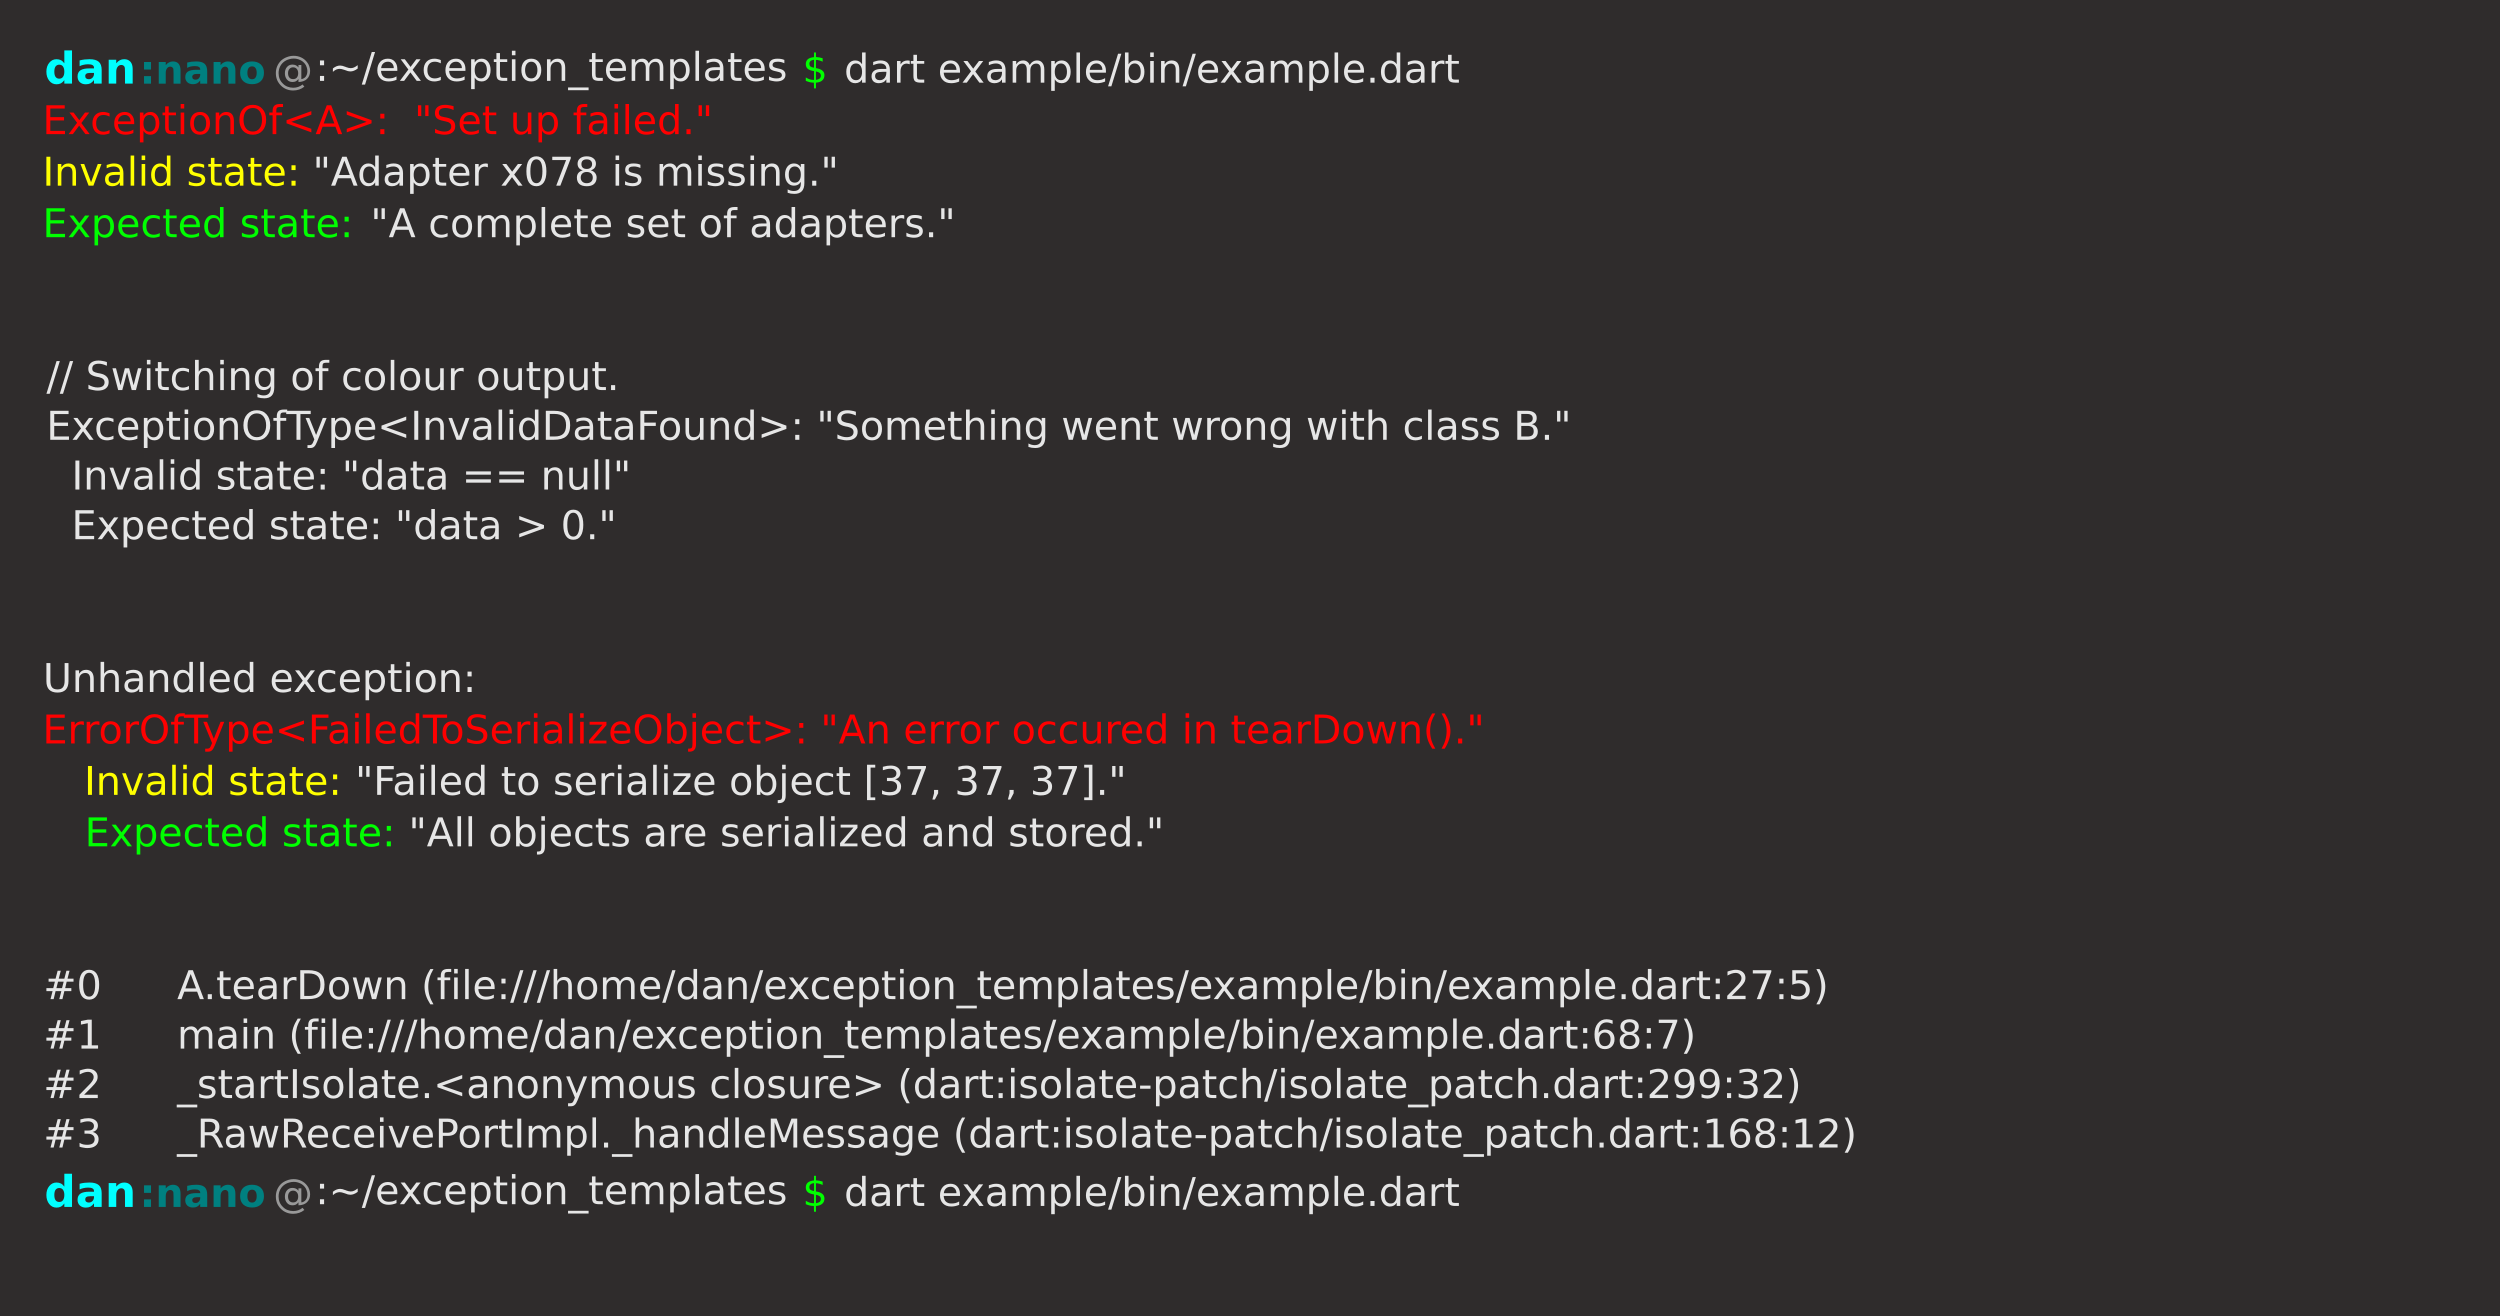
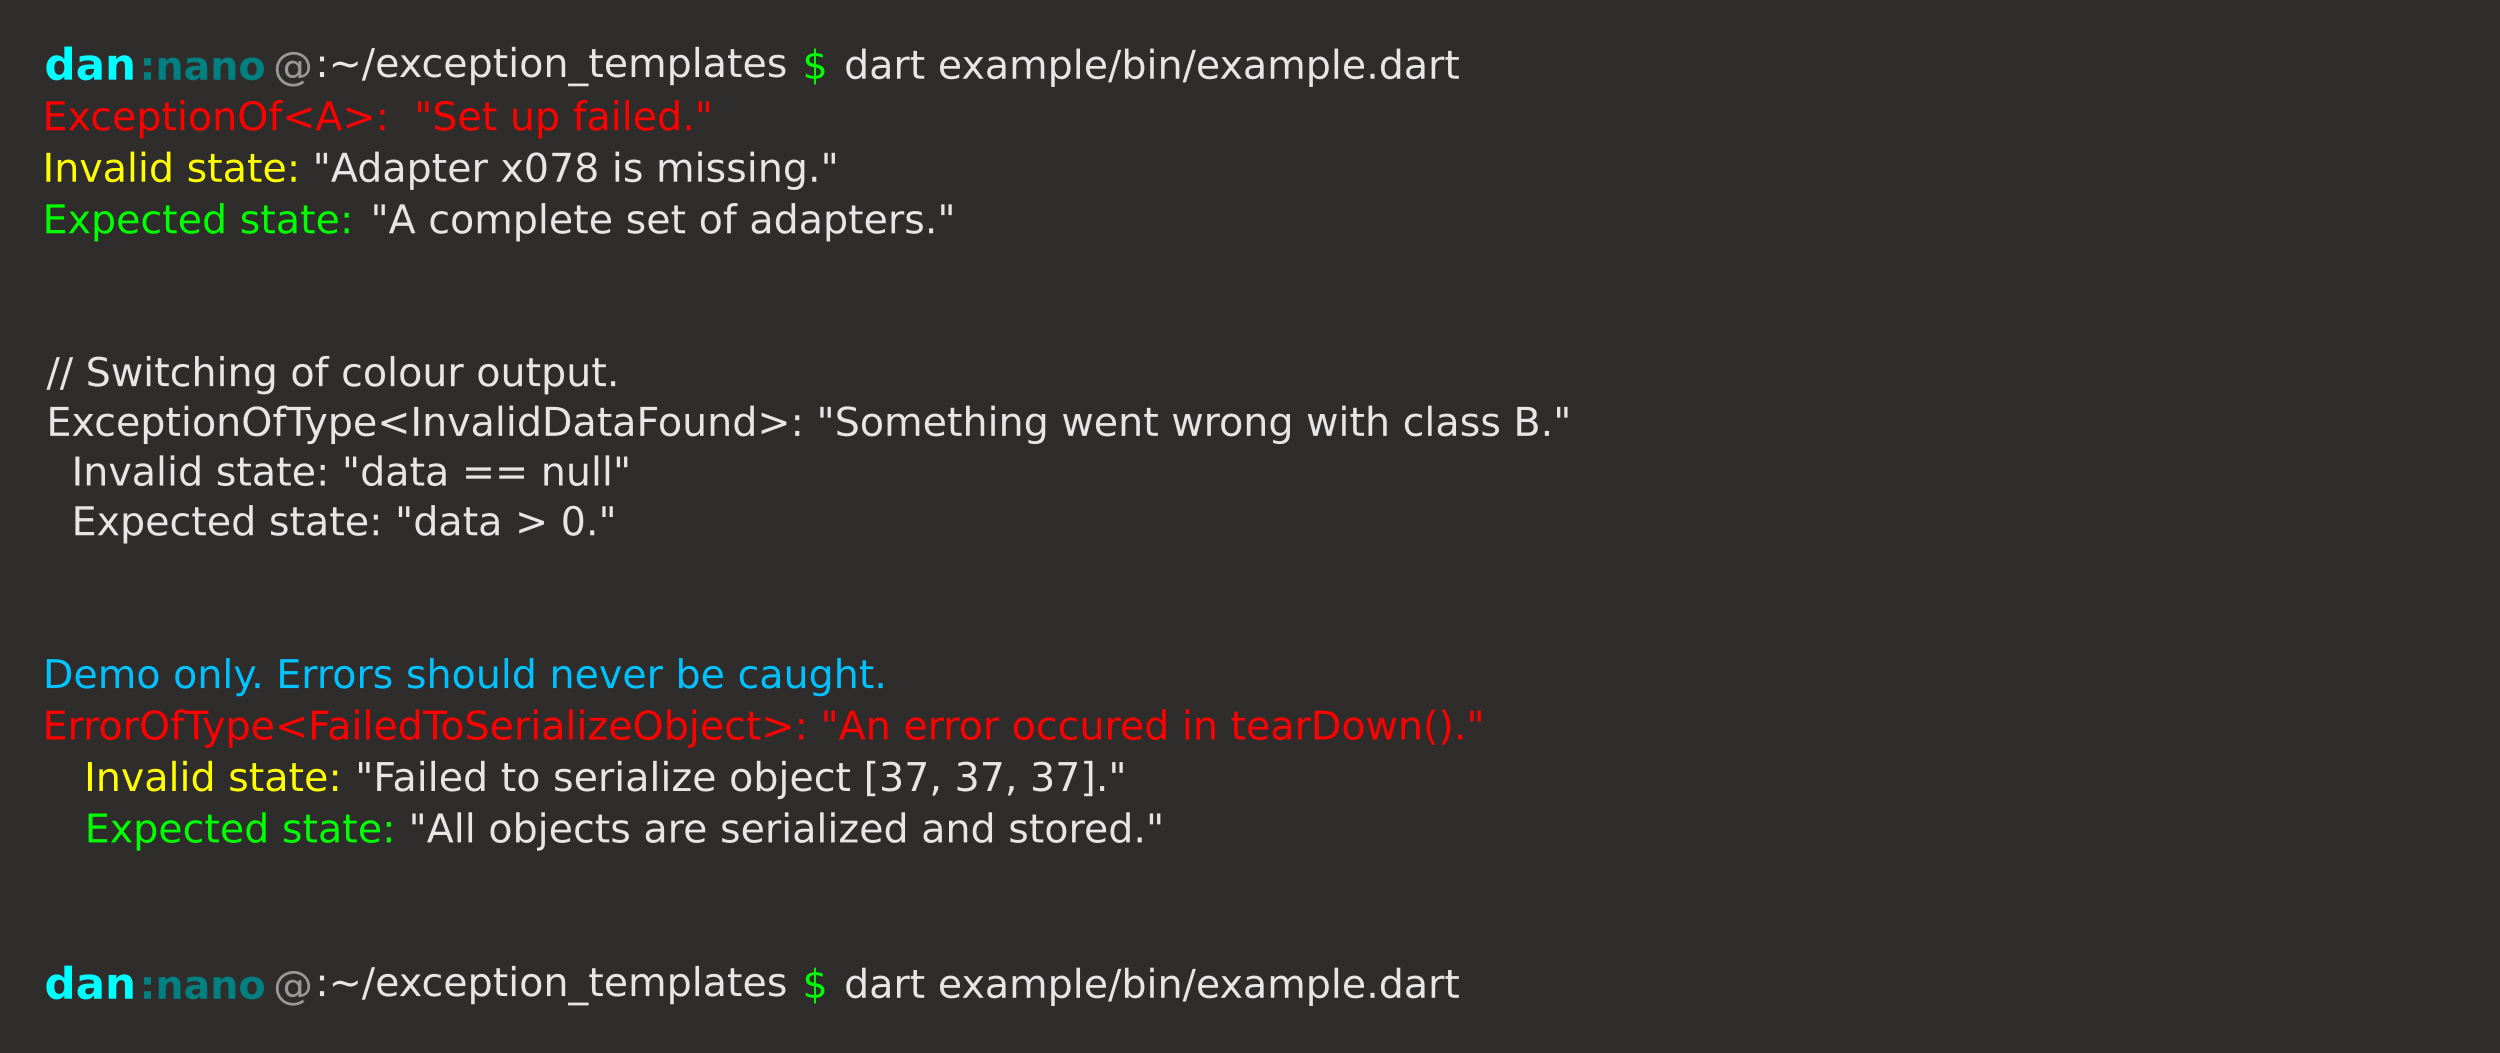
- <svg xmlns="http://www.w3.org/2000/svg" width="285mm" height="150mm" viewBox="0 0 285 150" version="1.1" id="svg8">
+ <svg xmlns="http://www.w3.org/2000/svg" width="285mm" height="120mm" viewBox="0 0 285 120" version="1.1" id="svg8">
  <defs id="defs2">
    <marker orient="auto" refY="0" refX="0" id="marker2854" style="overflow:visible">
      <path id="path2852" d="M 5.77,0 -2.88,5 V -5 Z" style="fill:#800080;fill-opacity:1;fill-rule:evenodd;stroke:#800080;stroke-width:1pt;stroke-opacity:1" transform="scale(0.4)" />
    </marker>
    <marker orient="auto" refY="0" refX="0" id="marker2850" style="overflow:visible">
      <path id="path2848" d="M 5.77,0 -2.88,5 V -5 Z" style="fill:#800080;fill-opacity:1;fill-rule:evenodd;stroke:#800080;stroke-width:1pt;stroke-opacity:1" transform="scale(0.4)" />
    </marker>
    <marker orient="auto" refY="0" refX="0" id="marker2846" style="overflow:visible">
      <path id="path2844" d="M 5.77,0 -2.88,5 V -5 Z" style="fill:#800080;fill-opacity:1;fill-rule:evenodd;stroke:#800080;stroke-width:1pt;stroke-opacity:1" transform="scale(0.4)" />
    </marker>
    <marker orient="auto" refY="0" refX="0" id="marker2834" style="overflow:visible">
      <path id="path2832" d="M 5.77,0 -2.88,5 V -5 Z" style="fill:#f59a11;fill-opacity:1;fill-rule:evenodd;stroke:#f59a11;stroke-width:1pt;stroke-opacity:1" transform="scale(0.4)" />
    </marker>
    <marker orient="auto" refY="0" refX="0" id="marker2828" style="overflow:visible">
      <path id="path2634" d="M 5.77,0 -2.88,5 V -5 Z" style="fill:#f59a11;fill-opacity:1;fill-rule:evenodd;stroke:#f59a11;stroke-width:1pt;stroke-opacity:1" transform="scale(0.4)" />
    </marker>
    <marker orient="auto" refY="0" refX="0" id="marker2825" style="overflow:visible">
      <path id="path2823" d="M 5.77,0 -2.88,5 V -5 Z" style="fill:#f59a11;fill-opacity:1;fill-rule:evenodd;stroke:#f59a11;stroke-width:1pt;stroke-opacity:1" transform="scale(-0.4)" />
    </marker>
    <marker orient="auto" refY="0" refX="0" id="marker2817" style="overflow:visible">
      <path id="path2815" d="M 5.77,0 -2.88,5 V -5 Z" style="fill:#f59a11;fill-opacity:1;fill-rule:evenodd;stroke:#f59a11;stroke-width:1pt;stroke-opacity:1" transform="scale(-0.4)" />
    </marker>
    <marker orient="auto" refY="0" refX="0" id="marker2801" style="overflow:visible">
      <path id="path2799" d="M 5.77,0 -2.88,5 V -5 Z" style="fill:#f59a11;fill-opacity:1;fill-rule:evenodd;stroke:#f59a11;stroke-width:1pt;stroke-opacity:1" transform="scale(-0.4)" />
    </marker>
    <marker orient="auto" refY="0" refX="0" id="marker2793" style="overflow:visible">
      <path id="path2791" d="M 5.77,0 -2.88,5 V -5 Z" style="fill:#f59a11;fill-opacity:1;fill-rule:evenodd;stroke:#f59a11;stroke-width:1pt;stroke-opacity:1" transform="scale(-0.4)" />
    </marker>
    <marker orient="auto" refY="0" refX="0" id="marker2781" style="overflow:visible">
      <path id="path2779" d="M 5.77,0 -2.88,5 V -5 Z" style="fill:#f59a11;fill-opacity:1;fill-rule:evenodd;stroke:#f59a11;stroke-width:1pt;stroke-opacity:1" transform="scale(-0.4)" />
    </marker>
    <marker orient="auto" refY="0" refX="0" id="marker2773" style="overflow:visible">
      <path id="path2771" d="M 5.77,0 -2.88,5 V -5 Z" style="fill:#f59a11;fill-opacity:1;fill-rule:evenodd;stroke:#f59a11;stroke-width:1pt;stroke-opacity:1" transform="scale(-0.4)" />
    </marker>
    <marker orient="auto" refY="0" refX="0" id="marker2765" style="overflow:visible">
      <path id="path2763" d="M 5.77,0 -2.88,5 V -5 Z" style="fill:#f59a11;fill-opacity:1;fill-rule:evenodd;stroke:#f59a11;stroke-width:1pt;stroke-opacity:1" transform="scale(-0.4)" />
    </marker>
    <marker orient="auto" refY="0" refX="0" id="marker2761" style="overflow:visible">
      <path id="path2759" d="M 5.77,0 -2.88,5 V -5 Z" style="fill:#f59a11;fill-opacity:1;fill-rule:evenodd;stroke:#f59a11;stroke-width:1pt;stroke-opacity:1" transform="scale(-0.8)" />
    </marker>
    <marker orient="auto" refY="0" refX="0" id="marker2755" style="overflow:visible">
      <path id="path2625" d="M 5.77,0 -2.88,5 V -5 Z" style="fill:#f59a11;fill-opacity:1;fill-rule:evenodd;stroke:#f59a11;stroke-width:1pt;stroke-opacity:1" transform="scale(-0.4)" />
    </marker>
    <marker orient="auto" refY="0" refX="0" id="marker2752" style="overflow:visible">
      <path id="path2622" d="M 5.77,0 -2.88,5 V -5 Z" style="fill:#000000;fill-opacity:1;fill-rule:evenodd;stroke:#f59a11;stroke-width:1pt;stroke-opacity:1" transform="scale(-0.8)" />
    </marker>
    <marker orient="auto" refY="0" refX="0" id="marker2483" style="overflow:visible">
      <path id="path2481" d="M 5.77,0 -2.88,5 V -5 Z" style="fill:#f59a11;fill-opacity:1;fill-rule:evenodd;stroke:#f59a11;stroke-width:1pt;stroke-opacity:1" transform="scale(-0.4)" />
    </marker>
    <marker orient="auto" refY="0" refX="0" id="marker2475" style="overflow:visible">
      <path id="path2473" d="M 5.77,0 -2.88,5 V -5 Z" style="fill:#f59a11;fill-opacity:1;fill-rule:evenodd;stroke:#f59a11;stroke-width:1pt;stroke-opacity:1" transform="scale(-0.4)" />
    </marker>
    <marker style="overflow:visible" id="marker2453" refX="0" refY="0" orient="auto">
      <path transform="scale(-0.4)" style="fill:#f59a11;fill-opacity:1;fill-rule:evenodd;stroke:#f59a11;stroke-width:1pt;stroke-opacity:1" d="M 5.77,0 -2.88,5 V -5 Z" id="path2451" />
    </marker>
    <marker orient="auto" refY="0" refX="0" id="marker12224" style="overflow:visible">
      <path id="path12222" d="M 5.77,0 -2.88,5 V -5 Z" style="fill:#f59a11;fill-opacity:1;fill-rule:evenodd;stroke:#f59a11;stroke-width:1pt;stroke-opacity:1" transform="scale(-0.4)" />
    </marker>
    <marker orient="auto" refY="0" refX="0" id="marker10408" style="overflow:visible">
      <path id="path10406" d="M 5.77,0 -2.88,5 V -5 Z" style="fill:#f59a11;fill-opacity:1;fill-rule:evenodd;stroke:#f59a11;stroke-width:1pt;stroke-opacity:1" transform="scale(-0.4)" />
    </marker>
    <marker orient="auto" refY="0" refX="0" id="marker9594" style="overflow:visible">
      <path id="path9592" d="M 5.77,0 -2.88,5 V -5 Z" style="fill:#f59a11;fill-opacity:1;fill-rule:evenodd;stroke:#f59a11;stroke-width:1pt;stroke-opacity:1" transform="scale(-0.4)" />
    </marker>
    <marker orient="auto" refY="0" refX="0" id="marker8846" style="overflow:visible">
      <path id="path8844" d="M 5.77,0 -2.88,5 V -5 Z" style="fill:#f59a11;fill-opacity:1;fill-rule:evenodd;stroke:#f59a11;stroke-width:1pt;stroke-opacity:1" transform="scale(-0.4)" />
    </marker>
    <marker orient="auto" refY="0" refX="0" id="marker7900" style="overflow:visible">
      <path id="path7898" d="M 5.77,0 -2.88,5 V -5 Z" style="fill:#f59a11;fill-opacity:1;fill-rule:evenodd;stroke:#f59a11;stroke-width:1pt;stroke-opacity:1" transform="scale(-0.4)" />
    </marker>
    <marker orient="auto" refY="0" refX="0" id="marker6672" style="overflow:visible">
      <path id="path6670" d="M 5.77,0 -2.88,5 V -5 Z" style="fill:#f59a11;fill-opacity:1;fill-rule:evenodd;stroke:#f59a11;stroke-width:1pt;stroke-opacity:1" transform="scale(-0.4)" />
    </marker>
    <marker orient="auto" refY="0" refX="0" id="marker4250" style="overflow:visible">
      <path id="path4248" d="M 5.77,0 -2.88,5 V -5 Z" style="fill:#f59a11;fill-opacity:1;fill-rule:evenodd;stroke:#f59a11;stroke-width:1pt;stroke-opacity:1" transform="scale(-0.4)" />
    </marker>
    <marker style="overflow:visible" id="marker3268" refX="0" refY="0" orient="auto">
      <path transform="scale(-0.4)" style="fill:#f59a11;fill-opacity:1;fill-rule:evenodd;stroke:#f59a11;stroke-width:1pt;stroke-opacity:1" d="M 5.77,0 -2.88,5 V -5 Z" id="path3266" />
    </marker>
    <marker style="overflow:visible" id="marker3012" refX="0" refY="0" orient="auto">
      <path transform="scale(-0.4)" style="fill:#f59a11;fill-opacity:1;fill-rule:evenodd;stroke:#f59a11;stroke-width:1pt;stroke-opacity:1" d="M 5.77,0 -2.88,5 V -5 Z" id="path3010" />
    </marker>
    <marker orient="auto" refY="0" refX="0" id="marker1634" style="overflow:visible">
      <path id="path1632" d="M 5.77,0 -2.88,5 V -5 Z" style="fill:#f59a11;fill-opacity:1;fill-rule:evenodd;stroke:#f59a11;stroke-width:1pt;stroke-opacity:1" transform="scale(-0.8)" />
    </marker>
    <marker orient="auto" refY="0" refX="0" id="marker1564" style="overflow:visible">
      <path id="path1562" style="fill:#f59a11;fill-opacity:1;fill-rule:evenodd;stroke:#f59a11;stroke-width:0.625;stroke-linejoin:round;stroke-opacity:1" d="M 8.719,4.034 -2.207,0.016 8.719,-4.002 c -1.745,2.372 -1.735,5.617 -6e-7,8.035 z" transform="matrix(1.1,0,0,1.1,1.1,0)" />
    </marker>
    <marker orient="auto" refY="0" refX="0" id="TriangleInL" style="overflow:visible">
      <path id="path1093" d="M 5.77,0 -2.88,5 V -5 Z" style="fill:#f59a11;fill-opacity:1;fill-rule:evenodd;stroke:#f59a11;stroke-width:1pt;stroke-opacity:1" transform="scale(-0.8)" />
    </marker>
    <marker orient="auto" refY="0" refX="0" id="EmptyTriangleOutL" style="overflow:visible">
      <path id="path1120" d="M 5.77,0 -2.88,5 V -5 Z" style="fill:#ffffff;fill-rule:evenodd;stroke:#f59a11;stroke-width:1pt;stroke-opacity:1" transform="matrix(0.8,0,0,0.8,-4.8,0)" />
    </marker>
    <marker orient="auto" refY="0" refX="0" id="Arrow1Mend" style="overflow:visible">
      <path id="path969" d="M 0,0 5,-5 -12.5,0 5,5 Z" style="fill:#f59a11;fill-opacity:1;fill-rule:evenodd;stroke:#f59a11;stroke-width:1pt;stroke-opacity:1" transform="matrix(-0.4,0,0,-0.4,-4,0)" />
    </marker>
    <marker orient="auto" refY="0" refX="0" id="Arrow1Send" style="overflow:visible">
      <path id="path975" d="M 0,0 5,-5 -12.5,0 5,5 Z" style="fill:#f59a11;fill-opacity:1;fill-rule:evenodd;stroke:#f59a11;stroke-width:1pt;stroke-opacity:1" transform="matrix(-0.2,0,0,-0.2,-1.2,0)" />
    </marker>
    <marker orient="auto" refY="0" refX="0" id="TriangleOutM" style="overflow:visible">
      <path id="path1105" d="M 5.77,0 -2.88,5 V -5 Z" style="fill:#f59a11;fill-opacity:1;fill-rule:evenodd;stroke:#f59a11;stroke-width:1pt;stroke-opacity:1" transform="scale(0.4)" />
    </marker>
    <marker orient="auto" refY="0" refX="0" id="TriangleInM" style="overflow:visible">
      <path id="path1096" d="M 5.77,0 -2.88,5 V -5 Z" style="fill:#f59a11;fill-opacity:1;fill-rule:evenodd;stroke:#f59a11;stroke-width:1pt;stroke-opacity:1" transform="scale(-0.4)" />
    </marker>
    <marker orient="auto" refY="0" refX="0" id="Arrow2Lstart" style="overflow:visible">
      <path id="path978" style="fill:#f59a11;fill-opacity:1;fill-rule:evenodd;stroke:#f59a11;stroke-width:0.625;stroke-linejoin:round;stroke-opacity:1" d="M 8.719,4.034 -2.207,0.016 8.719,-4.002 c -1.745,2.372 -1.735,5.617 -6e-7,8.035 z" transform="matrix(1.1,0,0,1.1,1.1,0)" />
    </marker>
    <marker orient="auto" refY="0" refX="0" id="Arrow1Lstart" style="overflow:visible">
      <path id="path960" d="M 0,0 5,-5 -12.5,0 5,5 Z" style="fill:#f59a11;fill-opacity:1;fill-rule:evenodd;stroke:#f59a11;stroke-width:1pt;stroke-opacity:1" transform="matrix(0.8,0,0,0.8,10,0)" />
    </marker>
  </defs>
-   <g id="layer1" transform="translate(-19.96834,-102.7856)">
+   <g id="layer1" transform="translate(-19.96834,-132.7856)">
    <text xml:space="preserve" style="font-style:normal;font-variant:normal;font-weight:bold;font-stretch:normal;font-size:3.881px;line-height:1.25;font-family:'DejaVu Sans';-inkscape-font-specification:'DejaVu Sans Bold';letter-spacing:-5.292px;word-spacing:0px;writing-mode:tb-rl;fill:#000000;fill-opacity:1;stroke:none;stroke-width:0.265" x="52.151" y="265.621" id="text934">
      <tspan id="tspan932" x="265.621" y="49.726" style="writing-mode:tb-rl;stroke-width:0.265" />
    </text>
    <text xml:space="preserve" style="font-style:normal;font-variant:normal;font-weight:bold;font-stretch:normal;font-size:3.881px;line-height:1.25;font-family:'DejaVu Sans';-inkscape-font-specification:'DejaVu Sans Bold';letter-spacing:-5.292px;word-spacing:0px;fill:#000000;fill-opacity:1;stroke:none;stroke-width:0.265" x="56.436" y="267.246" id="text938">
      <tspan id="tspan936" x="56.436" y="270.68" style="stroke-width:0.265" />
    </text>
    <text xml:space="preserve" style="font-style:normal;font-variant:normal;font-weight:bold;font-stretch:normal;font-size:3.881px;line-height:1.25;font-family:'DejaVu Sans';-inkscape-font-specification:'DejaVu Sans Bold';letter-spacing:-5.292px;word-spacing:0px;fill:#000000;fill-opacity:1;stroke:none;stroke-width:0.265" x="68.552" y="265.522" id="text946">
      <tspan id="tspan944" x="68.552" y="268.956" style="stroke-width:0.265" />
    </text>
    <flowRoot xml:space="preserve" id="flowRoot948" style="font-style:normal;font-variant:normal;font-weight:bold;font-stretch:normal;font-size:14.667px;line-height:1.25;font-family:'DejaVu Sans';-inkscape-font-specification:'DejaVu Sans Bold';letter-spacing:-20px;word-spacing:0px;fill:#000000;fill-opacity:1;stroke:none" transform="matrix(0.2645833,0,0,0.2645833,26.24471,211.8462)">
      <flowRegion id="flowRegion950">
        <rect id="rect952" width="63.104" height="31.831" x="88.42" y="200.079" />
      </flowRegion>
      <flowPara id="flowPara954" />
    </flowRoot>
    <flowRoot xml:space="preserve" id="flowRoot956" style="font-style:normal;font-variant:normal;font-weight:bold;font-stretch:normal;font-size:14.667px;line-height:1.25;font-family:'DejaVu Sans';-inkscape-font-specification:'DejaVu Sans Bold';letter-spacing:-20px;word-spacing:0px;fill:#000000;fill-opacity:1;stroke:none" transform="matrix(0.2645833,0,0,0.2645833,26.24471,211.8462)">
      <flowRegion id="flowRegion958">
        <rect id="rect960" width="56.03" height="30.342" x="76.878" y="197.659" />
      </flowRegion>
      <flowPara id="flowPara962" />
    </flowRoot>
    <text xml:space="preserve" style="font-style:normal;font-variant:normal;font-weight:bold;font-stretch:normal;font-size:3.881px;line-height:1.25;font-family:'DejaVu Sans';-inkscape-font-specification:'DejaVu Sans Bold';letter-spacing:-5.292px;word-spacing:0px;direction:ltr;fill:#000000;fill-opacity:1;stroke:none;stroke-width:0.265" x="69.783" y="268.724" id="text966">
      <tspan id="tspan964" x="69.783" y="272.157" style="direction:ltr;stroke-width:0.265" />
    </text>
    <flowRoot xml:space="preserve" id="flowRoot972" style="font-style:normal;font-variant:normal;font-weight:bold;font-stretch:normal;font-size:14.667px;line-height:1.25;font-family:'DejaVu Sans';-inkscape-font-specification:'DejaVu Sans Bold';letter-spacing:100px;word-spacing:0px;direction:rtl;fill:#000000;fill-opacity:1;stroke:none" transform="matrix(0.2645833,0,0,0.2645833,26.24471,211.8462)">
      <flowRegion id="flowRegion974" style="letter-spacing:100px">
        <rect id="rect976" width="234.545" height="42.255" x="148.917" y="188.166" style="letter-spacing:100px" />
      </flowRegion>
      <flowPara id="flowPara978" />
    </flowRoot>
    <flowRoot xml:space="preserve" id="flowRoot1254" style="font-style:normal;font-variant:normal;font-weight:bold;font-stretch:normal;font-size:14.667px;line-height:1.25;font-family:'DejaVu Sans';-inkscape-font-specification:'DejaVu Sans Bold';letter-spacing:0px;word-spacing:0px;direction:rtl;fill:#000000;fill-opacity:1;stroke:none">
      <flowRegion id="flowRegion1256">
        <rect id="rect1258" width="130.303" height="31.645" x="149.662" y="-572.6" />
      </flowRegion>
      <flowPara id="flowPara1260" />
    </flowRoot>
    <flowRoot xml:space="preserve" id="flowRoot1481" style="font-style:normal;font-variant:normal;font-weight:bold;font-stretch:normal;font-size:14.667px;line-height:1.25;font-family:'DejaVu Sans';-inkscape-font-specification:'DejaVu Sans Bold';letter-spacing:0px;word-spacing:0px;direction:rtl;fill:#000000;fill-opacity:1;stroke:none" transform="matrix(0.2645833,0,0,0.2645833,26.24471,156.411)">
      <flowRegion id="flowRegion1483">
        <rect id="rect1485" width="384.346" height="173.746" x="396.982" y="64.684" />
      </flowRegion>
      <flowPara id="flowPara1487" />
    </flowRoot>
    <text xml:space="preserve" style="font-style:normal;font-variant:normal;font-weight:normal;font-stretch:normal;font-size:3.881px;line-height:1.25;font-family:'DejaVu Sans';-inkscape-font-specification:'DejaVu Sans';letter-spacing:0px;word-spacing:0px;direction:rtl;fill:#000000;fill-opacity:1;stroke:none;stroke-width:0.265" x="74.01" y="117.574" id="text1491">
      <tspan id="tspan1489" x="74.01" y="121.007" style="font-style:normal;font-variant:normal;font-weight:normal;font-stretch:normal;font-family:'DejaVu Sans';-inkscape-font-specification:'DejaVu Sans';stroke-width:0.265" />
      <tspan x="74.01" y="125.858" style="font-style:normal;font-variant:normal;font-weight:normal;font-stretch:normal;font-family:'DejaVu Sans';-inkscape-font-specification:'DejaVu Sans';stroke-width:0.265" id="tspan1493" />
    </text>
    <text xml:space="preserve" style="font-style:normal;font-variant:normal;font-weight:bold;font-stretch:normal;font-size:3.881px;line-height:1.25;font-family:'DejaVu Sans';-inkscape-font-specification:'DejaVu Sans Bold';letter-spacing:0px;word-spacing:0px;direction:ltr;fill:#02be3d;fill-opacity:1;stroke:none;stroke-width:0.265" x="129.833" y="219.637" id="text1517">
      <tspan id="tspan1515" x="129.833" y="223.071" style="font-style:normal;font-variant:normal;font-weight:bold;font-stretch:normal;font-family:'DejaVu Sans';-inkscape-font-specification:'DejaVu Sans Bold';direction:ltr;fill:#02be3d;fill-opacity:1;stroke-width:0.265" />
    </text>
    <text id="text1063" y="194.313" x="50.925" style="font-style:normal;font-variant:normal;font-weight:bold;font-stretch:normal;font-size:3.881px;line-height:1.25;font-family:'DejaVu Sans';-inkscape-font-specification:'DejaVu Sans Bold';text-align:center;writing-mode:tb-rl;direction:ltr;text-anchor:middle;opacity:1;fill:#00ff00;fill-opacity:0;stroke:#800080;stroke-width:0.7;stroke-linejoin:round;stroke-miterlimit:4;stroke-dasharray:none;stroke-dashoffset:0;stroke-opacity:1;paint-order:markers fill stroke" xml:space="preserve">
      <tspan style="stroke-width:0.7" y="48.499" x="194.313" id="tspan1061" />
    </text>
-     <rect style="opacity:1;fill:#2f2c2c;fill-opacity:1;stroke:#000000;stroke-width:0.7;stroke-linejoin:round;stroke-miterlimit:4;stroke-dasharray:none;stroke-dashoffset:0;stroke-opacity:0;paint-order:markers fill stroke" id="rect1734" width="286.941" height="151.342" x="19.307" y="101.973" />
-     <g id="g1497" transform="translate(-42.75363,21.38637)">
-       <text id="text1402" y="125.57" x="68.175" style="font-style:normal;font-variant:normal;font-weight:normal;font-stretch:normal;font-size:4.523px;line-height:1.25;font-family:'DejaVu Sans';-inkscape-font-specification:'DejaVu Sans';letter-spacing:0px;word-spacing:0px;direction:ltr;fill:#e6e6e6;fill-opacity:1;stroke:none;stroke-width:0.265" xml:space="preserve" transform="scale(0.9976308,1.002375)">
-         <tspan style="font-style:normal;font-variant:normal;font-weight:normal;font-stretch:normal;font-family:'DejaVu Sans';-inkscape-font-specification:'DejaVu Sans';direction:ltr;fill:#e6e6e6;fill-opacity:1;stroke:none;stroke-width:0.265" y="125.57" x="68.175" id="tspan1400">// Switching of colour output.</tspan>
-         <tspan style="font-style:normal;font-variant:normal;font-weight:normal;font-stretch:normal;font-family:'DejaVu Sans';-inkscape-font-specification:'DejaVu Sans';direction:ltr;fill:#e6e6e6;fill-opacity:1;stroke:none;stroke-width:0.265" y="131.223" x="68.175" id="tspan1071">ExceptionOfType&lt;InvalidDataFound&gt;: "Something went wrong with class B."</tspan>
-         <tspan style="font-style:normal;font-variant:normal;font-weight:normal;font-stretch:normal;font-family:'DejaVu Sans';-inkscape-font-specification:'DejaVu Sans';direction:ltr;fill:#e6e6e6;fill-opacity:1;stroke:none;stroke-width:0.265" y="136.877" x="68.175" id="tspan1073">  Invalid state: "data == null"</tspan>
-         <tspan style="font-style:normal;font-variant:normal;font-weight:normal;font-stretch:normal;font-family:'DejaVu Sans';-inkscape-font-specification:'DejaVu Sans';direction:ltr;fill:#e6e6e6;fill-opacity:1;stroke:none;stroke-width:0.265" y="142.53" x="68.175" id="tspan1075">  Expected state: "data &gt; 0."</tspan>
-         <tspan style="font-style:normal;font-variant:normal;font-weight:normal;font-stretch:normal;font-family:'DejaVu Sans';-inkscape-font-specification:'DejaVu Sans';direction:ltr;fill:#e6e6e6;fill-opacity:1;stroke:none;stroke-width:0.265" y="148.183" x="68.175" id="tspan1059" />
-         <tspan id="tspan2323" style="font-style:normal;font-variant:normal;font-weight:normal;font-stretch:normal;font-family:'DejaVu Sans';-inkscape-font-specification:'DejaVu Sans';direction:ltr;fill:#e6e6e6;fill-opacity:1;stroke:none;stroke-width:0.265" y="153.836" x="68.175" />
+     <rect style="opacity:1;fill:#2f2c2c;fill-opacity:1;stroke:#000000;stroke-width:0.7;stroke-linejoin:round;stroke-miterlimit:4;stroke-dasharray:none;stroke-dashoffset:0;stroke-opacity:0;paint-order:markers fill stroke" id="rect1734" width="286.941" height="124.3" x="18.998" y="130.636" />
+     <g id="g1924" transform="translate(0,29.55193)">
+       <text id="text1402" y="146.906" x="25.32" style="font-style:normal;font-variant:normal;font-weight:normal;font-stretch:normal;font-size:4.523px;line-height:1.25;font-family:'DejaVu Sans';-inkscape-font-specification:'DejaVu Sans';letter-spacing:0px;word-spacing:0px;direction:ltr;fill:#e6e6e6;fill-opacity:1;stroke:none;stroke-width:0.265" xml:space="preserve" transform="scale(0.9976308,1.002375)">
+         <tspan style="font-style:normal;font-variant:normal;font-weight:normal;font-stretch:normal;font-family:'DejaVu Sans';-inkscape-font-specification:'DejaVu Sans';direction:ltr;fill:#e6e6e6;fill-opacity:1;stroke:none;stroke-width:0.265" y="146.906" x="25.32" id="tspan1400">// Switching of colour output.</tspan>
+         <tspan style="font-style:normal;font-variant:normal;font-weight:normal;font-stretch:normal;font-family:'DejaVu Sans';-inkscape-font-specification:'DejaVu Sans';direction:ltr;fill:#e6e6e6;fill-opacity:1;stroke:none;stroke-width:0.265" y="152.559" x="25.32" id="tspan1071">ExceptionOfType&lt;InvalidDataFound&gt;: "Something went wrong with class B."</tspan>
+         <tspan style="font-style:normal;font-variant:normal;font-weight:normal;font-stretch:normal;font-family:'DejaVu Sans';-inkscape-font-specification:'DejaVu Sans';direction:ltr;fill:#e6e6e6;fill-opacity:1;stroke:none;stroke-width:0.265" y="158.212" x="25.32" id="tspan1073">  Invalid state: "data == null"</tspan>
+         <tspan style="font-style:normal;font-variant:normal;font-weight:normal;font-stretch:normal;font-family:'DejaVu Sans';-inkscape-font-specification:'DejaVu Sans';direction:ltr;fill:#e6e6e6;fill-opacity:1;stroke:none;stroke-width:0.265" y="163.866" x="25.32" id="tspan1075">  Expected state: "data &gt; 0."</tspan>
+         <tspan style="font-style:normal;font-variant:normal;font-weight:normal;font-stretch:normal;font-family:'DejaVu Sans';-inkscape-font-specification:'DejaVu Sans';direction:ltr;fill:#e6e6e6;fill-opacity:1;stroke:none;stroke-width:0.265" y="169.519" x="25.32" id="tspan1059" />
+         <tspan id="tspan2323" style="font-style:normal;font-variant:normal;font-weight:normal;font-stretch:normal;font-family:'DejaVu Sans';-inkscape-font-specification:'DejaVu Sans';direction:ltr;fill:#e6e6e6;fill-opacity:1;stroke:none;stroke-width:0.265" y="175.172" x="25.32" />
      </text>
-       <g id="g1424">
+       <g transform="translate(-42.75363,21.38637)" id="g1424">
        <text transform="scale(0.9998187,1.000181)" id="text1265" y="96.675" x="67.583" style="font-style:normal;font-variant:normal;font-weight:normal;font-stretch:normal;font-size:4.511px;line-height:1.25;font-family:'DejaVu Sans';-inkscape-font-specification:'DejaVu Sans';letter-spacing:0px;word-spacing:0px;direction:ltr;fill:#ff0000;fill-opacity:1;stroke:none;stroke-width:0.265" xml:space="preserve">
          <tspan style="font-style:normal;font-variant:normal;font-weight:normal;font-stretch:normal;font-family:'DejaVu Sans';-inkscape-font-specification:'DejaVu Sans';direction:ltr;fill:#ff0000;fill-opacity:1;stroke:none;stroke-width:0.265" y="96.675" x="67.583" id="tspan1263">ExceptionOf&lt;A&gt;:  "Set up failed."</tspan>
        </text>
        <g id="g1210" transform="translate(29.02778,4.0462589e-6)">
          <text xml:space="preserve" style="font-style:normal;font-variant:normal;font-weight:normal;font-stretch:normal;font-size:4.511px;line-height:1.25;font-family:'DejaVu Sans';-inkscape-font-specification:'DejaVu Sans';letter-spacing:0px;word-spacing:0px;direction:ltr;fill:#e6e6e6;fill-opacity:1;stroke:none;stroke-width:0.265" x="129.946" y="90.804" id="text1273" transform="scale(0.9998187,1.000181)">
            <tspan id="tspan1271" x="129.946" y="90.804" style="font-style:normal;font-variant:normal;font-weight:normal;font-stretch:normal;font-family:'DejaVu Sans';-inkscape-font-specification:'DejaVu Sans';direction:ltr;fill:#e6e6e6;fill-opacity:1;stroke:none;stroke-width:0.265">dart example/bin/example.dart</tspan>
          </text>
          <text id="text1285" y="90.804" x="123.769" style="font-style:normal;font-variant:normal;font-weight:normal;font-stretch:normal;font-size:4.511px;line-height:1.25;font-family:'DejaVu Sans';-inkscape-font-specification:'DejaVu Sans';letter-spacing:0px;word-spacing:0px;direction:ltr;fill:#e6e6e6;fill-opacity:1;stroke:none;stroke-width:0.265" xml:space="preserve" transform="scale(0.9998187,1.000181)">
            <tspan style="font-style:normal;font-variant:normal;font-weight:normal;font-stretch:normal;font-family:'DejaVu Sans';-inkscape-font-specification:'DejaVu Sans';direction:ltr;fill:#00ff00;fill-opacity:1;stroke:none;stroke-width:0.265" y="90.804" x="123.769" id="tspan1283"> $</tspan>
          </text>
          <g transform="translate(0.5275945,112.5553)" id="g1148">
            <text transform="scale(0.9998187,1.000181)" id="text1253" y="-21.931" x="67.691" style="font-style:normal;font-variant:normal;font-weight:normal;font-stretch:normal;font-size:4.511px;line-height:1.25;font-family:'DejaVu Sans';-inkscape-font-specification:'DejaVu Sans';letter-spacing:0px;word-spacing:0px;direction:ltr;fill:#e6e6e6;fill-opacity:1;stroke:none;stroke-width:0.265" xml:space="preserve">
              <tspan id="tspan1053" style="font-style:normal;font-variant:normal;font-weight:normal;font-stretch:normal;font-family:'DejaVu Sans';-inkscape-font-specification:'DejaVu Sans';direction:ltr;fill:#e6e6e6;fill-opacity:1;stroke:none;stroke-width:0.265" y="-21.931" x="67.691"> :~/exception_templates</tspan>
            </text>
            <g id="g1137">
              <text id="text1249" y="-21.62" x="38.242" style="font-style:normal;font-variant:normal;font-weight:bold;font-stretch:normal;font-size:4.963px;line-height:1.25;font-family:'DejaVu Sans';-inkscape-font-specification:'DejaVu Sans Bold';letter-spacing:0px;word-spacing:0px;direction:ltr;fill:#00ffff;fill-opacity:1;stroke:none;stroke-width:0.265" xml:space="preserve" transform="scale(0.9998187,1.000181)">
                <tspan style="direction:ltr;fill:#00ffff;fill-opacity:1;stroke:none;stroke-width:0.265" y="-21.62" x="38.242" id="tspan1247">dan</tspan>
              </text>
              <text xml:space="preserve" style="font-style:normal;font-variant:normal;font-weight:bold;font-stretch:normal;font-size:4.511px;line-height:1.25;font-family:'DejaVu Sans';-inkscape-font-specification:'DejaVu Sans Bold';letter-spacing:0px;word-spacing:0px;direction:ltr;fill:#008080;fill-opacity:1;stroke:none;stroke-width:0.265" x="49.093" y="-21.62" id="text1261" transform="scale(0.9998187,1.000181)">
                <tspan id="tspan1259" x="49.093" y="-21.62" style="font-style:normal;font-variant:normal;font-weight:bold;font-stretch:normal;font-family:'DejaVu Sans';-inkscape-font-specification:'DejaVu Sans Bold';direction:ltr;fill:#008080;fill-opacity:1;stroke:none;stroke-width:0.265">:nano </tspan>
              </text>
              <text id="text1553" y="-21.62" x="62.895" style="font-style:normal;font-variant:normal;font-weight:normal;font-stretch:normal;font-size:4.511px;line-height:1.25;font-family:'DejaVu Sans';-inkscape-font-specification:'DejaVu Sans';letter-spacing:0px;word-spacing:0px;direction:ltr;fill:#999999;fill-opacity:1;stroke:none;stroke-width:0.265" xml:space="preserve" transform="scale(0.9998187,1.000181)">
                <tspan style="direction:ltr;fill:#999999;stroke-width:0.265" y="-21.62" x="62.895" id="tspan1551"> @ </tspan>
              </text>
            </g>
          </g>
        </g>
        <g id="g1194" transform="translate(22.81125,0.3047373)">
          <text id="text1269" y="102.242" x="44.768" style="font-style:normal;font-variant:normal;font-weight:normal;font-stretch:normal;font-size:4.511px;line-height:1.25;font-family:'DejaVu Sans';-inkscape-font-specification:'DejaVu Sans';letter-spacing:0px;word-spacing:0px;direction:ltr;fill:#ffff00;fill-opacity:1;stroke:none;stroke-width:0.265" xml:space="preserve" transform="scale(0.9998187,1.000181)">
            <tspan style="font-style:normal;font-variant:normal;font-weight:normal;font-stretch:normal;font-family:'DejaVu Sans';-inkscape-font-specification:'DejaVu Sans';direction:ltr;fill:#ffff00;fill-opacity:1;stroke:none;stroke-width:0.265" y="102.242" x="44.768" id="tspan1267">Invalid state: </tspan>
          </text>
          <text xml:space="preserve" style="font-style:normal;font-variant:normal;font-weight:normal;font-stretch:normal;font-size:4.511px;line-height:1.25;font-family:'DejaVu Sans';-inkscape-font-specification:'DejaVu Sans';letter-spacing:0px;word-spacing:0px;direction:ltr;fill:#e6e6e6;fill-opacity:1;stroke:none;stroke-width:0.265" x="75.566" y="102.242" id="text1305-3" transform="scale(0.9998187,1.000181)">
            <tspan id="tspan1303-6" x="75.566" y="102.242" style="font-style:normal;font-variant:normal;font-weight:normal;font-stretch:normal;font-family:'DejaVu Sans';-inkscape-font-specification:'DejaVu Sans';direction:ltr;fill:#e6e6e6;fill-opacity:1;stroke:none;stroke-width:0.265">"Adapter x078 is missing."</tspan>
          </text>
        </g>
        <g id="g1220" transform="translate(23.23326,-0.2645769)">
          <text id="text1309" y="108.683" x="44.346" style="font-style:normal;font-variant:normal;font-weight:normal;font-stretch:normal;font-size:4.511px;line-height:1.25;font-family:'DejaVu Sans';-inkscape-font-specification:'DejaVu Sans';letter-spacing:0px;word-spacing:0px;direction:ltr;fill:#00ff00;fill-opacity:1;stroke:none;stroke-width:0.265" xml:space="preserve" transform="scale(0.9998187,1.000181)">
            <tspan style="font-style:normal;font-variant:normal;font-weight:normal;font-stretch:normal;font-family:'DejaVu Sans';-inkscape-font-specification:'DejaVu Sans';direction:ltr;fill:#00ff00;fill-opacity:1;stroke:none;stroke-width:0.265" y="108.683" x="44.346" id="tspan1307">Expected state: </tspan>
          </text>
          <text transform="scale(0.9998187,1.000181)" id="text1214" y="108.683" x="81.734" style="font-style:normal;font-variant:normal;font-weight:normal;font-stretch:normal;font-size:4.511px;line-height:1.25;font-family:'DejaVu Sans';-inkscape-font-specification:'DejaVu Sans';letter-spacing:0px;word-spacing:0px;direction:ltr;fill:#e6e6e6;fill-opacity:1;stroke:none;stroke-width:0.265" xml:space="preserve">
            <tspan style="font-style:normal;font-variant:normal;font-weight:normal;font-stretch:normal;font-family:'DejaVu Sans';-inkscape-font-specification:'DejaVu Sans';direction:ltr;fill:#e6e6e6;fill-opacity:1;stroke:none;stroke-width:0.265" y="108.683" x="81.734" id="tspan1212">"A complete set of adapters."</tspan>
          </text>
        </g>
      </g>
-       <g transform="translate(26.25116,-0.2165972)" id="g1316">
-         <text xml:space="preserve" style="font-style:normal;font-variant:normal;font-weight:normal;font-stretch:normal;font-size:4.511px;line-height:1.25;font-family:'DejaVu Sans';-inkscape-font-specification:'DejaVu Sans';letter-spacing:0px;word-spacing:0px;direction:ltr;fill:#e6e6e6;fill-opacity:1;stroke:none;stroke-width:0.265" x="41.378" y="160.475" id="text1266" transform="scale(0.9998187,1.000181)">
-           <tspan id="tspan1264" x="41.378" y="160.475" style="font-style:normal;font-variant:normal;font-weight:normal;font-stretch:normal;font-family:'DejaVu Sans';-inkscape-font-specification:'DejaVu Sans';direction:ltr;fill:#e6e6e6;fill-opacity:1;stroke:none;stroke-width:0.265">Unhandled exception:</tspan>
-         </text>
-         <text xml:space="preserve" style="font-style:normal;font-variant:normal;font-weight:normal;font-stretch:normal;font-size:4.511px;line-height:1.25;font-family:'DejaVu Sans';-inkscape-font-specification:'DejaVu Sans';letter-spacing:0px;word-spacing:0px;direction:ltr;fill:#ff0000;fill-opacity:1;stroke:none;stroke-width:0.265" x="41.33" y="166.339" id="text1270" transform="scale(0.9998187,1.000181)">
-           <tspan id="tspan1268" x="41.33" y="166.339" style="font-style:normal;font-variant:normal;font-weight:normal;font-stretch:normal;font-family:'DejaVu Sans';-inkscape-font-specification:'DejaVu Sans';direction:ltr;fill:#ff0000;fill-opacity:1;stroke:none;stroke-width:0.265">ErrorOfType&lt;FailedToSerializeObject&gt;: "An error occured in tearDown()."</tspan>
-         </text>
-         <g id="g1294">
+       <g id="g1835">
+         <text xml:space="preserve" style="font-style:normal;font-variant:normal;font-weight:normal;font-stretch:normal;font-size:4.511px;line-height:1.25;font-family:'DejaVu Sans';-inkscape-font-specification:'DejaVu Sans';letter-spacing:0px;word-spacing:0px;direction:ltr;fill:#00c2ff;fill-opacity:1;stroke:none;stroke-width:0.265" x="24.872" y="181.641" id="text1266" transform="scale(0.9998187,1.000181)">
+           <tspan id="tspan1264" x="24.872" y="181.641" style="font-style:normal;font-variant:normal;font-weight:normal;font-stretch:normal;font-family:'DejaVu Sans';-inkscape-font-specification:'DejaVu Sans';direction:ltr;fill:#00c2ff;fill-opacity:1;stroke:none;stroke-width:0.265">Demo only. Errors should never be caught.</tspan>
+         </text>
+         <text xml:space="preserve" style="font-style:normal;font-variant:normal;font-weight:normal;font-stretch:normal;font-size:4.511px;line-height:1.25;font-family:'DejaVu Sans';-inkscape-font-specification:'DejaVu Sans';letter-spacing:0px;word-spacing:0px;direction:ltr;fill:#ff0000;fill-opacity:1;stroke:none;stroke-width:0.265" x="24.824" y="187.505" id="text1270" transform="scale(0.9998187,1.000181)">
+           <tspan id="tspan1268" x="24.824" y="187.505" style="font-style:normal;font-variant:normal;font-weight:normal;font-stretch:normal;font-family:'DejaVu Sans';-inkscape-font-specification:'DejaVu Sans';direction:ltr;fill:#ff0000;fill-opacity:1;stroke:none;stroke-width:0.265">ErrorOfType&lt;FailedToSerializeObject&gt;: "An error occured in tearDown()."</tspan>
+         </text>
+         <g id="g1294" transform="translate(-16.50247,21.16977)">
          <text xml:space="preserve" style="font-style:normal;font-variant:normal;font-weight:normal;font-stretch:normal;font-size:4.511px;line-height:1.25;font-family:'DejaVu Sans';-inkscape-font-specification:'DejaVu Sans';letter-spacing:0px;word-spacing:0px;direction:ltr;fill:#e6e6e6;fill-opacity:1;stroke:none;stroke-width:0.265" x="83.057" y="178.066" id="text1305" transform="scale(0.9998187,1.000181)">
            <tspan id="tspan1303" x="83.057" y="178.066" style="font-style:normal;font-variant:normal;font-weight:normal;font-stretch:normal;font-family:'DejaVu Sans';-inkscape-font-specification:'DejaVu Sans';direction:ltr;fill:#e6e6e6;fill-opacity:1;stroke:none;stroke-width:0.265">"All objects are serialized and stored."</tspan>
          </text>
          <text transform="scale(0.9998187,1.000181)" id="text1274" y="178.066" x="46.141" style="font-style:normal;font-variant:normal;font-weight:normal;font-stretch:normal;font-size:4.511px;line-height:1.25;font-family:'DejaVu Sans';-inkscape-font-specification:'DejaVu Sans';letter-spacing:0px;word-spacing:0px;direction:ltr;fill:#00ff00;fill-opacity:1;stroke:none;stroke-width:0.265" xml:space="preserve">
            <tspan style="font-style:normal;font-variant:normal;font-weight:normal;font-stretch:normal;font-family:'DejaVu Sans';-inkscape-font-specification:'DejaVu Sans';direction:ltr;fill:#00ff00;fill-opacity:1;stroke:none;stroke-width:0.265" y="178.066" x="46.141" id="tspan1272">Expected state:</tspan>
          </text>
        </g>
-         <g id="g1300" transform="translate(0,0.1836456)">
+         <g id="g1300" transform="translate(-16.50247,21.35342)">
          <text id="text1269-3" y="172.019" x="46.071" style="font-style:normal;font-variant:normal;font-weight:normal;font-stretch:normal;font-size:4.511px;line-height:1.25;font-family:'DejaVu Sans';-inkscape-font-specification:'DejaVu Sans';letter-spacing:0px;word-spacing:0px;direction:ltr;fill:#ffff00;fill-opacity:1;stroke:none;stroke-width:0.265" xml:space="preserve" transform="scale(0.9998187,1.000181)">
            <tspan style="font-style:normal;font-variant:normal;font-weight:normal;font-stretch:normal;font-family:'DejaVu Sans';-inkscape-font-specification:'DejaVu Sans';direction:ltr;fill:#ffff00;fill-opacity:1;stroke:none;stroke-width:0.265" y="172.019" x="46.071" id="tspan1267-5">Invalid state: </tspan>
          </text>
          <text transform="scale(0.9998187,1.000181)" id="text1278" y="172.019" x="76.971" style="font-style:normal;font-variant:normal;font-weight:normal;font-stretch:normal;font-size:4.511px;line-height:1.25;font-family:'DejaVu Sans';-inkscape-font-specification:'DejaVu Sans';letter-spacing:0px;word-spacing:0px;direction:ltr;fill:#e6e6e6;fill-opacity:1;stroke:none;stroke-width:0.265" xml:space="preserve">
            <tspan style="font-style:normal;font-variant:normal;font-weight:normal;font-stretch:normal;font-family:'DejaVu Sans';-inkscape-font-specification:'DejaVu Sans';direction:ltr;fill:#e6e6e6;fill-opacity:1;stroke:none;stroke-width:0.265" y="172.019" x="76.971" id="tspan1276">"Failed to serialize object [37, 37, 37]."</tspan>
          </text>
        </g>
      </g>
-       <g id="g1395">
-         <text transform="scale(0.9998187,1.000181)" id="text1282" y="195.261" x="67.678" style="font-style:normal;font-variant:normal;font-weight:normal;font-stretch:normal;font-size:4.511px;line-height:1.25;font-family:'DejaVu Sans';-inkscape-font-specification:'DejaVu Sans';letter-spacing:0px;word-spacing:0px;direction:ltr;fill:#e6e6e6;fill-opacity:1;stroke:none;stroke-width:0.265" xml:space="preserve">
-           <tspan style="font-style:normal;font-variant:normal;font-weight:normal;font-stretch:normal;font-family:'DejaVu Sans';-inkscape-font-specification:'DejaVu Sans';direction:ltr;fill:#e6e6e6;fill-opacity:1;stroke:none;stroke-width:0.265" y="195.261" x="67.678" id="tspan1280">#0      A.tearDown (file:///home/dan/exception_templates/example/bin/example.dart:27:5)</tspan>
-           <tspan style="font-style:normal;font-variant:normal;font-weight:normal;font-stretch:normal;font-family:'DejaVu Sans';-inkscape-font-specification:'DejaVu Sans';direction:ltr;fill:#e6e6e6;fill-opacity:1;stroke:none;stroke-width:0.265" y="200.901" x="67.678" id="tspan1284">#1      main (file:///home/dan/exception_templates/example/bin/example.dart:68:7)</tspan>
-           <tspan style="font-style:normal;font-variant:normal;font-weight:normal;font-stretch:normal;font-family:'DejaVu Sans';-inkscape-font-specification:'DejaVu Sans';direction:ltr;fill:#e6e6e6;fill-opacity:1;stroke:none;stroke-width:0.265" y="206.54" x="67.678" id="tspan1286">#2      _startIsolate.&lt;anonymous closure&gt; (dart:isolate-patch/isolate_patch.dart:299:32)</tspan>
-           <tspan style="font-style:normal;font-variant:normal;font-weight:normal;font-stretch:normal;font-family:'DejaVu Sans';-inkscape-font-specification:'DejaVu Sans';direction:ltr;fill:#e6e6e6;fill-opacity:1;stroke:none;stroke-width:0.265" y="212.179" x="67.678" id="tspan1288">#3      _RawReceivePortImpl._handleMessage (dart:isolate-patch/isolate_patch.dart:168:12)</tspan>
-         </text>
-         <g transform="translate(29.02778,128.0583)" id="g1373">
-           <text transform="scale(0.9998187,1.000181)" id="text1347" y="90.804" x="129.946" style="font-style:normal;font-variant:normal;font-weight:normal;font-stretch:normal;font-size:4.511px;line-height:1.25;font-family:'DejaVu Sans';-inkscape-font-specification:'DejaVu Sans';letter-spacing:0px;word-spacing:0px;direction:ltr;fill:#e6e6e6;fill-opacity:1;stroke:none;stroke-width:0.265" xml:space="preserve">
-             <tspan style="font-style:normal;font-variant:normal;font-weight:normal;font-stretch:normal;font-family:'DejaVu Sans';-inkscape-font-specification:'DejaVu Sans';direction:ltr;fill:#e6e6e6;fill-opacity:1;stroke:none;stroke-width:0.265" y="90.804" x="129.946" id="tspan1345">dart example/bin/example.dart</tspan>
-           </text>
-           <text transform="scale(0.9998187,1.000181)" xml:space="preserve" style="font-style:normal;font-variant:normal;font-weight:normal;font-stretch:normal;font-size:4.511px;line-height:1.25;font-family:'DejaVu Sans';-inkscape-font-specification:'DejaVu Sans';letter-spacing:0px;word-spacing:0px;direction:ltr;fill:#e6e6e6;fill-opacity:1;stroke:none;stroke-width:0.265" x="123.769" y="90.804" id="text1351">
-             <tspan id="tspan1349" x="123.769" y="90.804" style="font-style:normal;font-variant:normal;font-weight:normal;font-stretch:normal;font-family:'DejaVu Sans';-inkscape-font-specification:'DejaVu Sans';direction:ltr;fill:#00ff00;fill-opacity:1;stroke:none;stroke-width:0.265"> $</tspan>
-           </text>
-           <g id="g1371" transform="translate(0.5275945,112.5553)">
-             <text xml:space="preserve" style="font-style:normal;font-variant:normal;font-weight:normal;font-stretch:normal;font-size:4.511px;line-height:1.25;font-family:'DejaVu Sans';-inkscape-font-specification:'DejaVu Sans';letter-spacing:0px;word-spacing:0px;direction:ltr;fill:#e6e6e6;fill-opacity:1;stroke:none;stroke-width:0.265" x="67.691" y="-21.931" id="text1355" transform="scale(0.9998187,1.000181)">
-               <tspan x="67.691" y="-21.931" style="font-style:normal;font-variant:normal;font-weight:normal;font-stretch:normal;font-family:'DejaVu Sans';-inkscape-font-specification:'DejaVu Sans';direction:ltr;fill:#e6e6e6;fill-opacity:1;stroke:none;stroke-width:0.265" id="tspan1353"> :~/exception_templates</tspan>
-             </text>
-             <g id="g1369">
-               <text transform="scale(0.9998187,1.000181)" xml:space="preserve" style="font-style:normal;font-variant:normal;font-weight:bold;font-stretch:normal;font-size:4.963px;line-height:1.25;font-family:'DejaVu Sans';-inkscape-font-specification:'DejaVu Sans Bold';letter-spacing:0px;word-spacing:0px;direction:ltr;fill:#00ffff;fill-opacity:1;stroke:none;stroke-width:0.265" x="38.242" y="-21.62" id="text1359">
-                 <tspan id="tspan1357" x="38.242" y="-21.62" style="direction:ltr;fill:#00ffff;fill-opacity:1;stroke:none;stroke-width:0.265">dan</tspan>
-               </text>
-               <text transform="scale(0.9998187,1.000181)" id="text1363" y="-21.62" x="49.093" style="font-style:normal;font-variant:normal;font-weight:bold;font-stretch:normal;font-size:4.511px;line-height:1.25;font-family:'DejaVu Sans';-inkscape-font-specification:'DejaVu Sans Bold';letter-spacing:0px;word-spacing:0px;direction:ltr;fill:#008080;fill-opacity:1;stroke:none;stroke-width:0.265" xml:space="preserve">
-                 <tspan style="font-style:normal;font-variant:normal;font-weight:bold;font-stretch:normal;font-family:'DejaVu Sans';-inkscape-font-specification:'DejaVu Sans Bold';direction:ltr;fill:#008080;fill-opacity:1;stroke:none;stroke-width:0.265" y="-21.62" x="49.093" id="tspan1361">:nano </tspan>
-               </text>
-               <text transform="scale(0.9998187,1.000181)" xml:space="preserve" style="font-style:normal;font-variant:normal;font-weight:normal;font-stretch:normal;font-size:4.511px;line-height:1.25;font-family:'DejaVu Sans';-inkscape-font-specification:'DejaVu Sans';letter-spacing:0px;word-spacing:0px;direction:ltr;fill:#999999;fill-opacity:1;stroke:none;stroke-width:0.265" x="62.895" y="-21.62" id="text1367">
-                 <tspan id="tspan1365" x="62.895" y="-21.62" style="direction:ltr;fill:#999999;stroke-width:0.265"> @ </tspan>
-               </text>
-             </g>
+       <g id="g1373" transform="translate(-13.72585,126.1617)">
+         <text xml:space="preserve" style="font-style:normal;font-variant:normal;font-weight:normal;font-stretch:normal;font-size:4.511px;line-height:1.25;font-family:'DejaVu Sans';-inkscape-font-specification:'DejaVu Sans';letter-spacing:0px;word-spacing:0px;direction:ltr;fill:#e6e6e6;fill-opacity:1;stroke:none;stroke-width:0.265" x="129.946" y="90.804" id="text1347" transform="scale(0.9998187,1.000181)">
+           <tspan id="tspan1345" x="129.946" y="90.804" style="font-style:normal;font-variant:normal;font-weight:normal;font-stretch:normal;font-family:'DejaVu Sans';-inkscape-font-specification:'DejaVu Sans';direction:ltr;fill:#e6e6e6;fill-opacity:1;stroke:none;stroke-width:0.265">dart example/bin/example.dart</tspan>
+         </text>
+         <text id="text1351" y="90.804" x="123.769" style="font-style:normal;font-variant:normal;font-weight:normal;font-stretch:normal;font-size:4.511px;line-height:1.25;font-family:'DejaVu Sans';-inkscape-font-specification:'DejaVu Sans';letter-spacing:0px;word-spacing:0px;direction:ltr;fill:#e6e6e6;fill-opacity:1;stroke:none;stroke-width:0.265" xml:space="preserve" transform="scale(0.9998187,1.000181)">
+           <tspan style="font-style:normal;font-variant:normal;font-weight:normal;font-stretch:normal;font-family:'DejaVu Sans';-inkscape-font-specification:'DejaVu Sans';direction:ltr;fill:#00ff00;fill-opacity:1;stroke:none;stroke-width:0.265" y="90.804" x="123.769" id="tspan1349"> $</tspan>
+         </text>
+         <g transform="translate(0.5275945,112.5553)" id="g1371">
+           <text transform="scale(0.9998187,1.000181)" id="text1355" y="-21.931" x="67.691" style="font-style:normal;font-variant:normal;font-weight:normal;font-stretch:normal;font-size:4.511px;line-height:1.25;font-family:'DejaVu Sans';-inkscape-font-specification:'DejaVu Sans';letter-spacing:0px;word-spacing:0px;direction:ltr;fill:#e6e6e6;fill-opacity:1;stroke:none;stroke-width:0.265" xml:space="preserve">
+             <tspan id="tspan1353" style="font-style:normal;font-variant:normal;font-weight:normal;font-stretch:normal;font-family:'DejaVu Sans';-inkscape-font-specification:'DejaVu Sans';direction:ltr;fill:#e6e6e6;fill-opacity:1;stroke:none;stroke-width:0.265" y="-21.931" x="67.691"> :~/exception_templates</tspan>
+           </text>
+           <g id="g1369">
+             <text id="text1359" y="-21.62" x="38.242" style="font-style:normal;font-variant:normal;font-weight:bold;font-stretch:normal;font-size:4.963px;line-height:1.25;font-family:'DejaVu Sans';-inkscape-font-specification:'DejaVu Sans Bold';letter-spacing:0px;word-spacing:0px;direction:ltr;fill:#00ffff;fill-opacity:1;stroke:none;stroke-width:0.265" xml:space="preserve" transform="scale(0.9998187,1.000181)">
+               <tspan style="direction:ltr;fill:#00ffff;fill-opacity:1;stroke:none;stroke-width:0.265" y="-21.62" x="38.242" id="tspan1357">dan</tspan>
+             </text>
+             <text xml:space="preserve" style="font-style:normal;font-variant:normal;font-weight:bold;font-stretch:normal;font-size:4.511px;line-height:1.25;font-family:'DejaVu Sans';-inkscape-font-specification:'DejaVu Sans Bold';letter-spacing:0px;word-spacing:0px;direction:ltr;fill:#008080;fill-opacity:1;stroke:none;stroke-width:0.265" x="49.093" y="-21.62" id="text1363" transform="scale(0.9998187,1.000181)">
+               <tspan id="tspan1361" x="49.093" y="-21.62" style="font-style:normal;font-variant:normal;font-weight:bold;font-stretch:normal;font-family:'DejaVu Sans';-inkscape-font-specification:'DejaVu Sans Bold';direction:ltr;fill:#008080;fill-opacity:1;stroke:none;stroke-width:0.265">:nano </tspan>
+             </text>
+             <text id="text1367" y="-21.62" x="62.895" style="font-style:normal;font-variant:normal;font-weight:normal;font-stretch:normal;font-size:4.511px;line-height:1.25;font-family:'DejaVu Sans';-inkscape-font-specification:'DejaVu Sans';letter-spacing:0px;word-spacing:0px;direction:ltr;fill:#999999;fill-opacity:1;stroke:none;stroke-width:0.265" xml:space="preserve" transform="scale(0.9998187,1.000181)">
+               <tspan style="direction:ltr;fill:#999999;stroke-width:0.265" y="-21.62" x="62.895" id="tspan1365"> @ </tspan>
+             </text>
          </g>
        </g>
      </g>
    </g>
  </g>
</svg>
